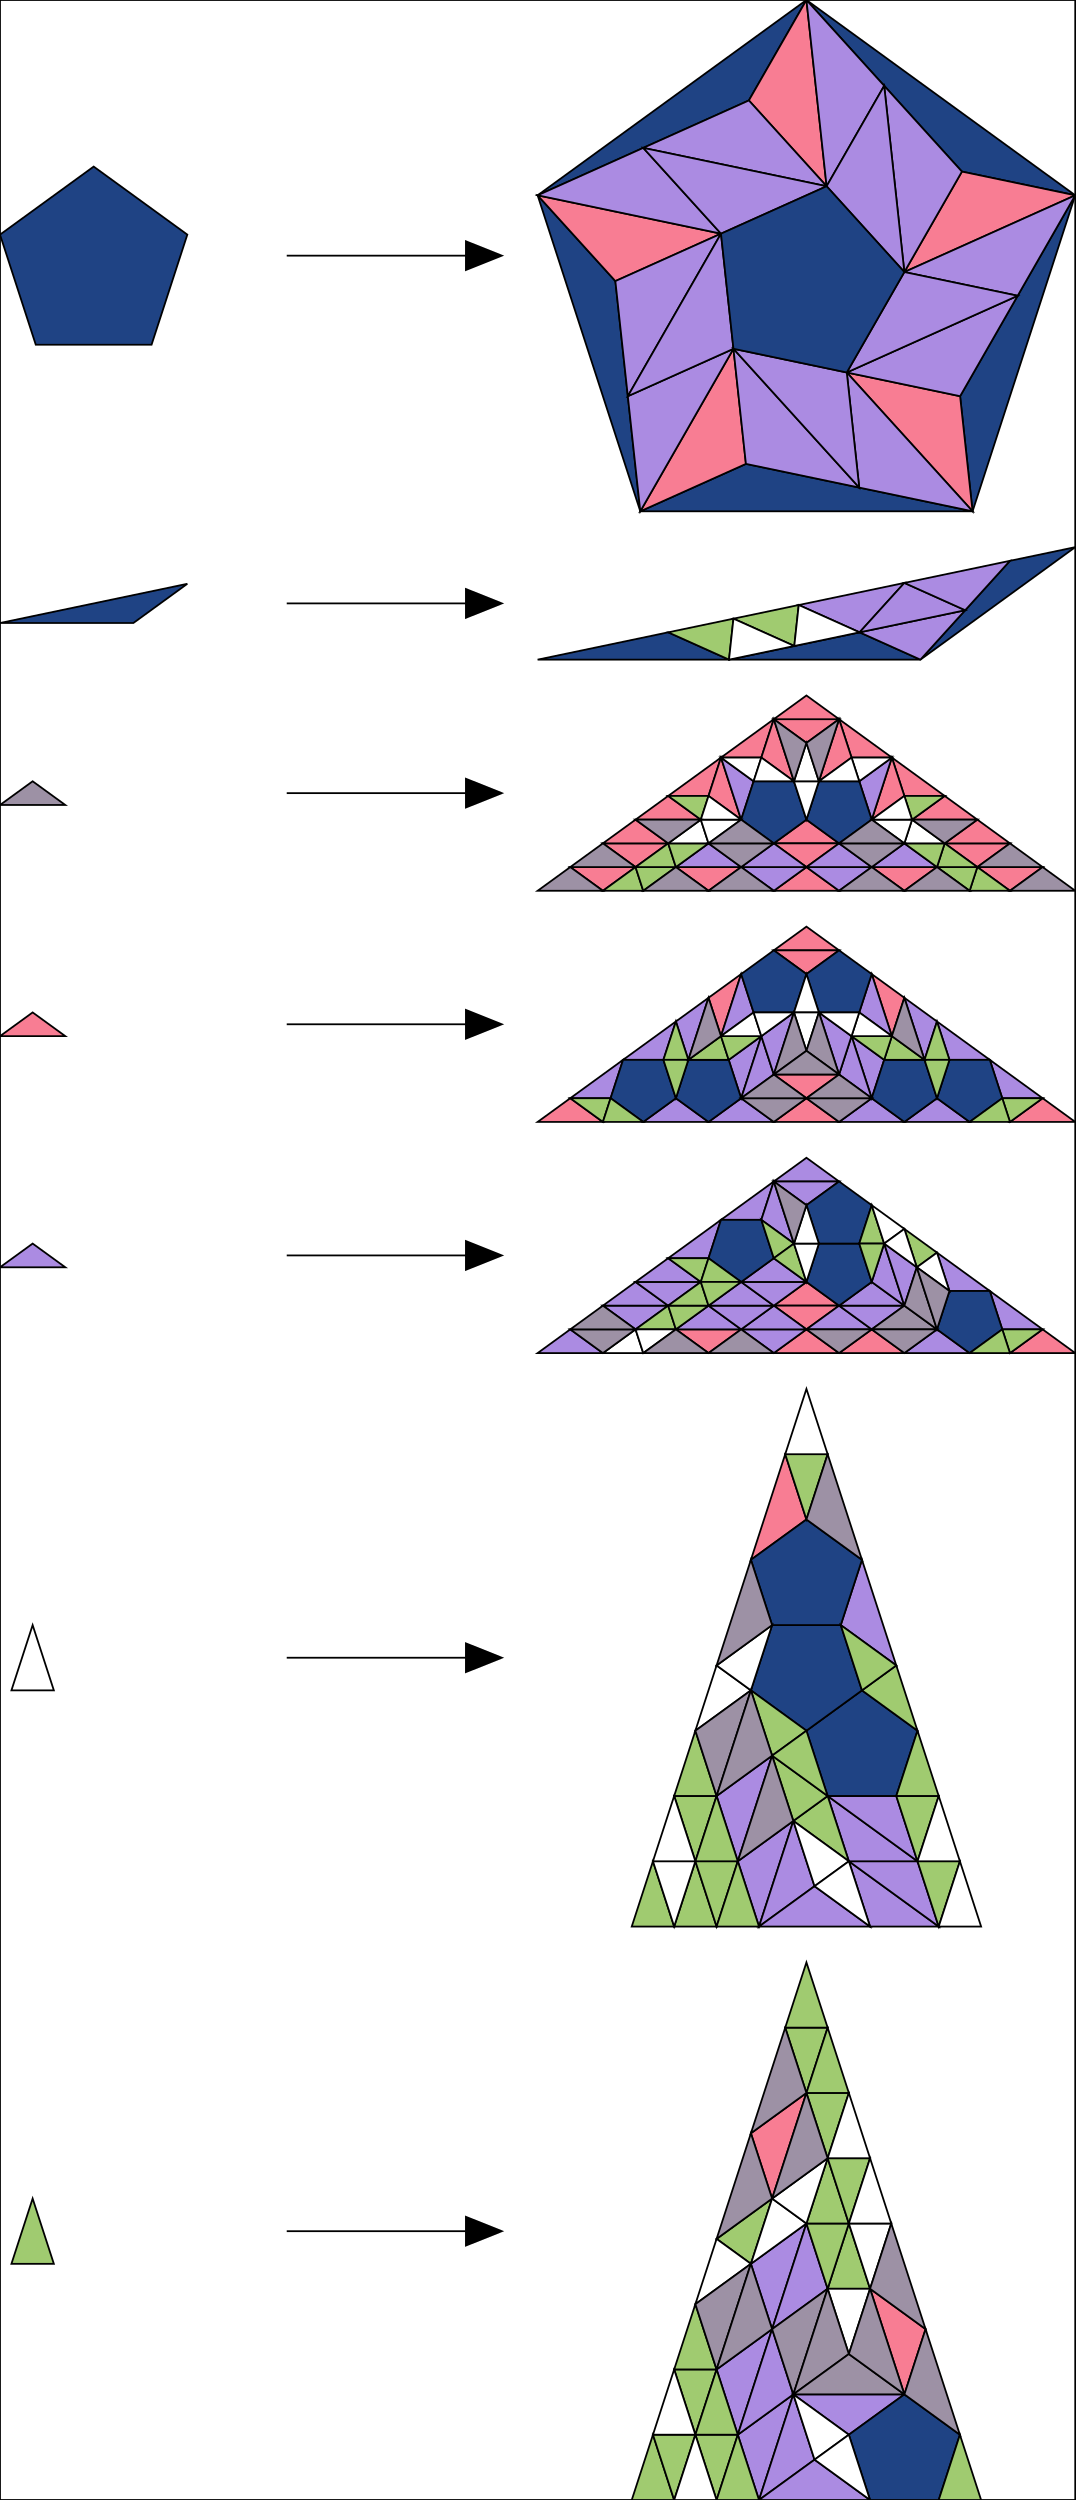
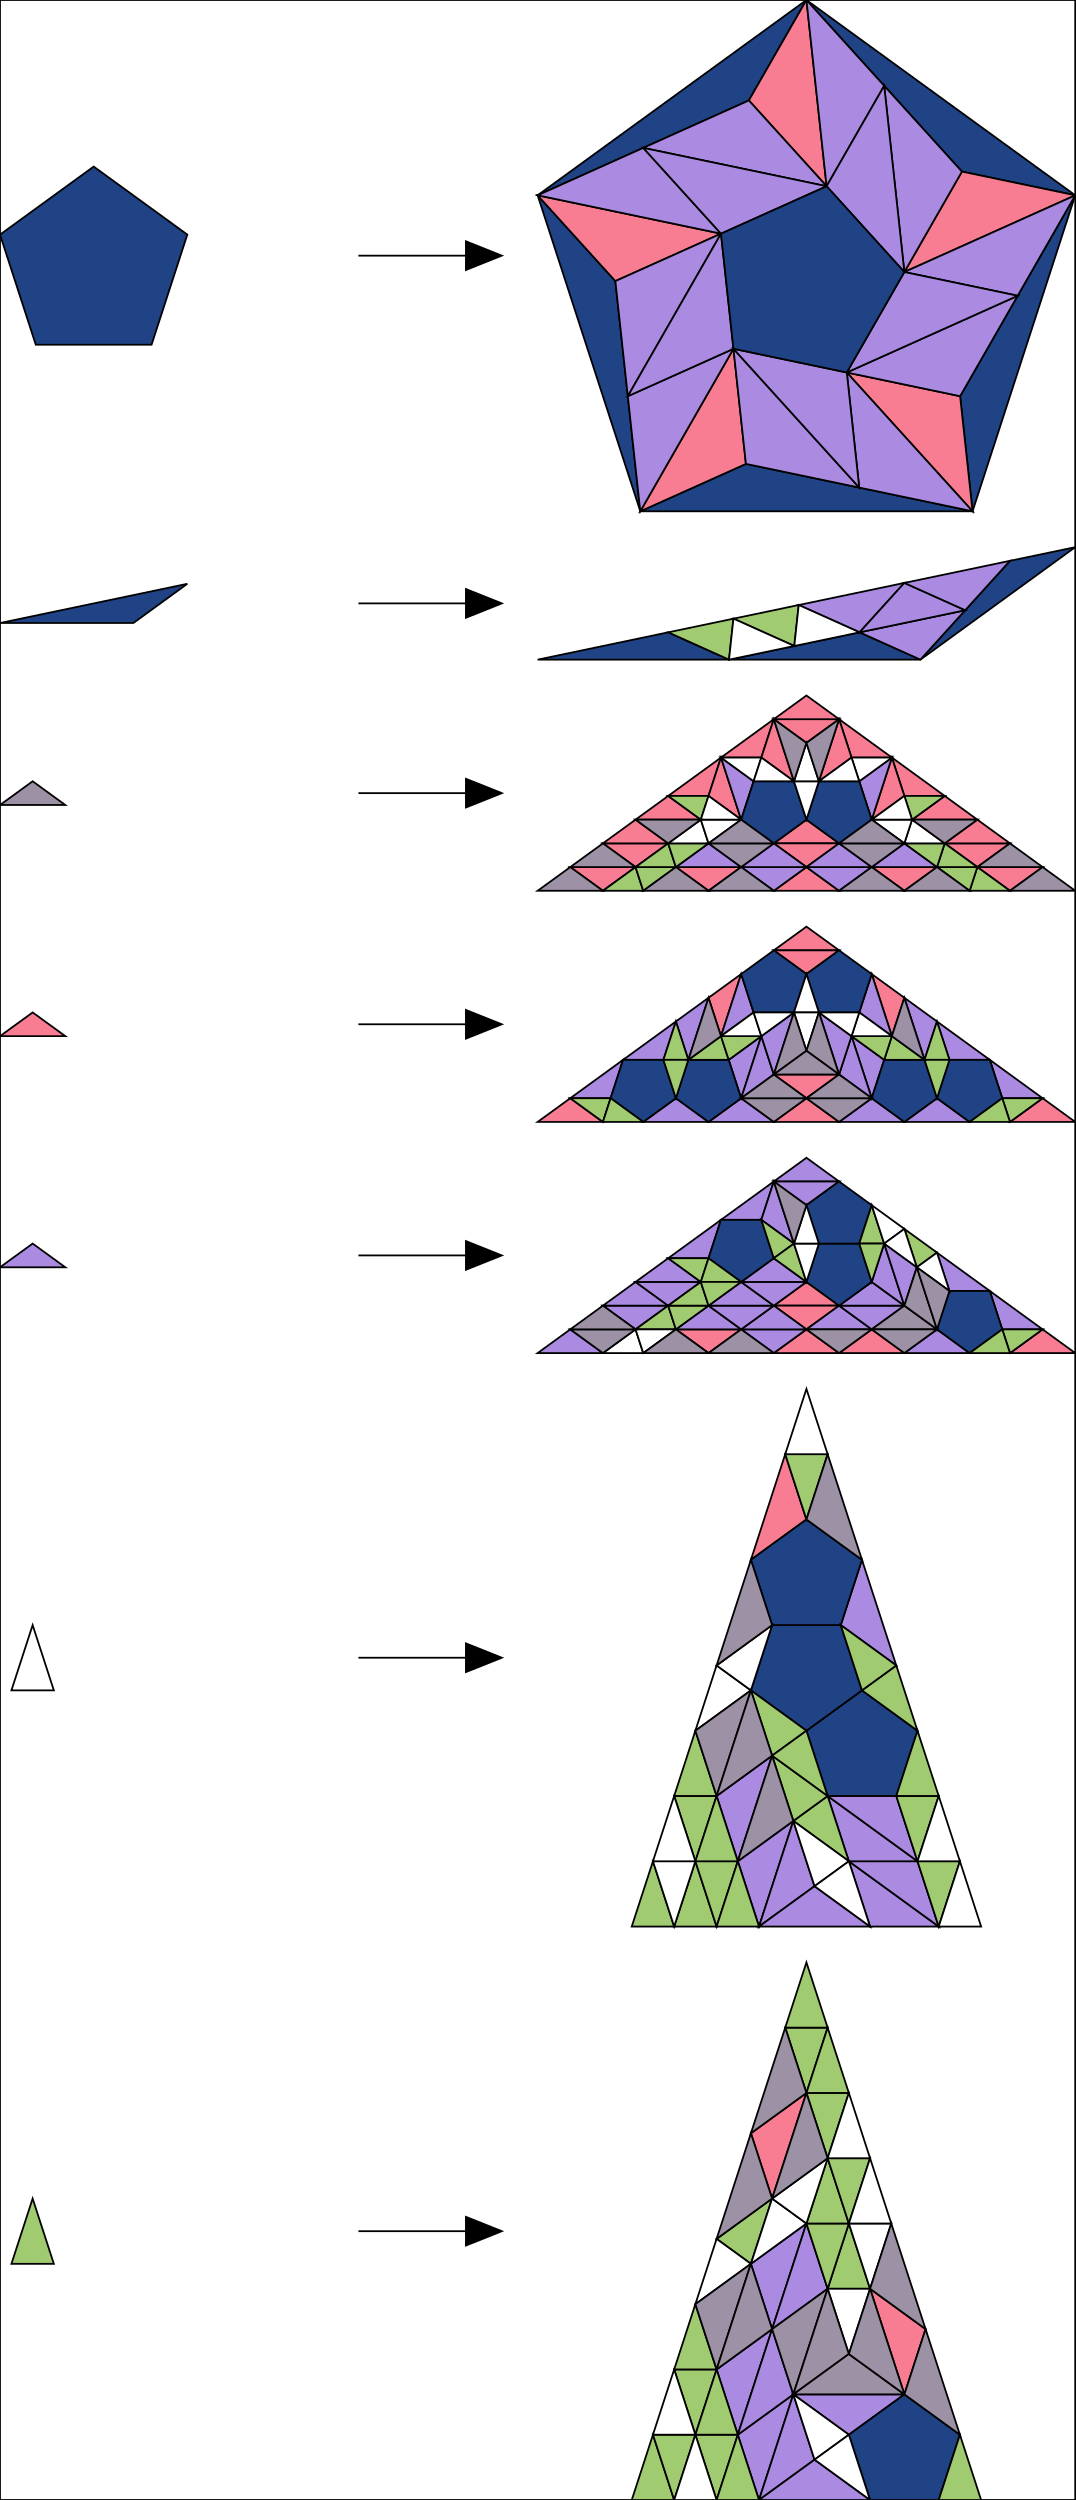
<svg xmlns="http://www.w3.org/2000/svg" baseProfile="full" height="697.518" version="1.1" width="300">
  <defs>
    <style type="text/css">
* {
  stroke: black;
  stroke-width: 0.5px;
}
#T1 {
  fill: #1f4384;
}
#T2 {
  fill: #1f4384;
}
#T3 {
  fill: #9d91a5;
}
#T4 {
  fill: #f87d93;
}
#T5 {
  fill: #ab8be2;
}
#T6 {
  fill: #ffffff;
}
#T7 {
  fill: #a0cb70;
}
</style>
  </defs>
  <rect fill="white" height="697.518" width="300" x="0" y="0" />
-   <polyline points="80,71.329 130,71.329" stroke="black" stroke-width="2" />
+   <polyline points="100,71.329 130,71.329" stroke="black" stroke-width="2" />
  <polygon fill="black" points="130,71.329 130,75.329 140,71.329 130,67.329" />
-   <polyline points="80,168.352 130,168.352" stroke="black" stroke-width="2" />
+   <polyline points="100,168.352 130,168.352" stroke="black" stroke-width="2" />
  <polygon fill="black" points="130,168.352 130,172.352 140,168.352 130,164.352" />
-   <polyline points="80,221.291 130,221.291" stroke="black" stroke-width="2" />
+   <polyline points="100,221.291 130,221.291" stroke="black" stroke-width="2" />
  <polygon fill="black" points="130,221.291 130,225.291 140,221.291 130,217.291" />
-   <polyline points="80,285.782 130,285.782" stroke="black" stroke-width="2" />
+   <polyline points="100,285.782 130,285.782" stroke="black" stroke-width="2" />
  <polygon fill="black" points="130,285.782 130,289.782 140,285.782 130,281.782" />
-   <polyline points="80,350.273 130,350.273" stroke="black" stroke-width="2" />
+   <polyline points="100,350.273 130,350.273" stroke="black" stroke-width="2" />
  <polygon fill="black" points="130,350.273 130,354.273 140,350.273 130,346.273" />
-   <polyline points="80,462.518 130,462.518" stroke="black" stroke-width="2" />
+   <polyline points="100,462.518 130,462.518" stroke="black" stroke-width="2" />
  <polygon fill="black" points="130,462.518 130,466.518 140,462.518 130,458.518" />
-   <polyline points="80,622.518 130,622.518" stroke="black" stroke-width="2" />
+   <polyline points="100,622.518 130,622.518" stroke="black" stroke-width="2" />
  <polygon fill="black" points="130,622.518 130,626.518 140,622.518 130,618.518" />
  <g id="T2">
    <polygon points="178.647,142.658 171.691,78.428 150,54.491" />
    <polygon points="150.0,54.491 208.937,28.026 225.0,7.105427357601002e-15" />
    <polygon points="225,-1.4210854715202004e-14 268.382,47.875 300.0,54.491" />
    <polygon points="300.0,54.491 267.874,110.543 271.353,142.658" />
    <polygon points="271.353,142.658 208.116,129.426 178.647,142.658" />
    <polygon points="150.0,184.046 186.425,176.424 203.399,184.046" />
    <polygon points="203.399,184.046 239.825,176.424 256.799,184.046" />
    <polygon points="256.799,184.046 281.787,156.469 300.0,152.658" />
    <polygon points="7.105427357601002e-15,173.821 37.214,173.821 52.267,162.884" />
  </g>
  <g id="T4">
    <polygon points="178.647,142.658 208.116,129.426 204.638,97.311" />
    <polygon points="150.0,54.491 171.691,78.428 201.159,65.196" />
    <polygon points="225,-1.4210854715202004e-14 208.937,28.026 230.628,51.964" />
    <polygon points="300.0,54.491 268.382,47.875 252.319,75.901" />
    <polygon points="271.353,142.658 267.874,110.543 236.256,103.927" />
    <polygon points="159.106,241.92 168.213,248.537 177.319,241.92" />
    <polygon points="188.575,241.92 197.681,248.537 206.787,241.92" />
    <polygon points="168.213,235.304 177.319,241.92 186.425,235.304" />
    <polygon points="168.213,235.304 177.319,228.688 186.425,235.304" />
    <polygon points="177.319,228.688 186.425,222.072 195.531,228.688" />
    <polygon points="186.425,222.072 197.681,222.072 201.159,211.367" />
    <polygon points="201.159,211.367 197.681,222.072 206.787,228.688" />
    <polygon points="201.159,211.367 212.415,211.367 215.894,200.662" />
    <polygon points="215.894,200.662 212.415,211.367 221.522,217.983" />
    <polygon points="290.894,241.92 281.787,248.537 272.681,241.92" />
    <polygon points="261.425,241.92 252.319,248.537 243.213,241.92" />
    <polygon points="281.787,235.304 272.681,241.92 263.575,235.304" />
    <polygon points="281.787,235.304 272.681,228.688 263.575,235.304" />
    <polygon points="272.681,228.688 263.575,222.072 254.469,228.688" />
    <polygon points="263.575,222.072 252.319,222.072 248.841,211.367" />
    <polygon points="248.841,211.367 252.319,222.072 243.213,228.688" />
    <polygon points="248.841,211.367 237.585,211.367 234.106,200.662" />
    <polygon points="234.106,200.662 237.585,211.367 228.478,217.983" />
    <polygon points="215.894,248.537 225.0,241.92 234.106,248.537" />
    <polygon points="215.894,235.304 225.0,228.688 234.106,235.304" />
    <polygon points="234.106,235.304 225.0,241.92 215.894,235.304" />
    <polygon points="234.106,200.662 225,207.278 215.894,200.662" />
    <polygon points="215.894,200.662 225.0,194.046 234.106,200.662" />
    <polygon points="150.0,313.027 159.106,306.411 168.213,313.027" />
    <polygon points="201.159,289.09 197.681,278.385 206.787,271.769" />
    <polygon points="300.0,313.027 290.894,306.411 281.787,313.027" />
    <polygon points="248.841,289.09 252.319,278.385 243.213,271.769" />
    <polygon points="215.894,313.027 225.0,306.411 234.106,313.027" />
    <polygon points="215.894,299.795 225.0,306.411 234.106,299.795" />
    <polygon points="215.894,265.153 225,258.537 234.106,265.153" />
    <polygon points="215.894,265.153 225,271.769 234.106,265.153" />
    <polygon points="0.0,289.09 9.106,282.474 18.213,289.09" />
    <polygon points="188.575,370.902 197.681,377.518 206.787,370.902" />
    <polygon points="215.894,377.518 225.0,370.902 234.106,377.518" />
    <polygon points="215.894,364.286 225.0,357.67 234.106,364.286" />
    <polygon points="234.106,364.286 225.0,370.902 215.894,364.286" />
    <polygon points="234.106,377.518 243.213,370.902 252.319,377.518" />
    <polygon points="281.787,377.518 290.894,370.902 300,377.518" />
    <polygon points="209.507,435.199 225.0,423.943 219.082,405.731" />
    <polygon points="252.328,668.049 258.245,649.837 242.753,638.581" />
    <polygon points="215.425,613.412 209.507,595.199 225,583.943" />
  </g>
  <g id="T5">
    <polygon points="178.647,142.658 175.169,110.543 204.638,97.311" />
    <polygon points="175.169,110.543 171.691,78.428 201.159,65.196" />
    <polygon points="175.169,110.543 204.638,97.311 201.159,65.196" />
    <polygon points="150.0,54.491 179.469,41.258 201.159,65.196" />
    <polygon points="179.469,41.258 208.937,28.026 230.628,51.964" />
    <polygon points="179.469,41.258 201.159,65.196 230.628,51.964" />
    <polygon points="225,-1.4210854715202004e-14 246.691,23.937 230.628,51.964" />
    <polygon points="246.691,23.937 268.382,47.875 252.319,75.901" />
    <polygon points="246.691,23.937 230.628,51.964 252.319,75.901" />
    <polygon points="300.0,54.491 283.937,82.517 252.319,75.901" />
    <polygon points="283.937,82.517 267.874,110.543 236.256,103.927" />
    <polygon points="283.937,82.517 252.319,75.901 236.256,103.927" />
    <polygon points="271.353,142.658 239.734,136.042 236.256,103.927" />
    <polygon points="239.734,136.042 208.116,129.426 204.638,97.311" />
    <polygon points="239.734,136.042 236.256,103.927 204.638,97.311" />
    <polygon points="222.85,168.802 239.825,176.424 252.319,162.636" />
    <polygon points="239.825,176.424 256.799,184.046 269.293,170.258" />
    <polygon points="239.825,176.424 252.319,162.636 269.293,170.258" />
    <polygon points="252.319,162.636 269.293,170.258 281.787,156.469" />
    <polygon points="206.787,241.92 215.894,248.537 225.0,241.92" />
    <polygon points="188.575,241.92 197.681,235.304 206.787,241.92" />
    <polygon points="206.787,241.92 215.894,235.304 225.0,241.92" />
    <polygon points="201.159,211.367 210.266,217.983 206.787,228.688" />
    <polygon points="243.213,241.92 234.106,248.537 225.0,241.92" />
    <polygon points="261.425,241.92 252.319,235.304 243.213,241.92" />
    <polygon points="243.213,241.92 234.106,235.304 225.0,241.92" />
    <polygon points="248.841,211.367 239.734,217.983 243.213,228.688" />
    <polygon points="159.106,306.411 170.362,306.411 173.841,295.706" />
    <polygon points="173.841,295.706 185.097,295.706 188.575,285.001" />
    <polygon points="179.469,313.027 188.575,306.411 197.681,313.027" />
    <polygon points="192.053,295.706 188.575,285.001 197.681,278.385" />
    <polygon points="197.681,313.027 206.787,306.411 215.894,313.027" />
    <polygon points="206.787,306.411 203.309,295.706 212.415,289.09" />
    <polygon points="212.415,289.09 215.894,299.795 206.787,306.411" />
    <polygon points="206.787,271.769 210.266,282.474 201.159,289.09" />
    <polygon points="215.894,299.795 212.415,289.09 221.522,282.474" />
    <polygon points="290.894,306.411 279.638,306.411 276.159,295.706" />
    <polygon points="276.159,295.706 264.903,295.706 261.425,285.001" />
    <polygon points="270.531,313.027 261.425,306.411 252.319,313.027" />
    <polygon points="257.947,295.706 261.425,285.001 252.319,278.385" />
    <polygon points="252.319,313.027 243.213,306.411 234.106,313.027" />
    <polygon points="243.213,306.411 246.691,295.706 237.585,289.09" />
    <polygon points="237.585,289.09 234.106,299.795 243.213,306.411" />
    <polygon points="243.213,271.769 239.734,282.474 248.841,289.09" />
    <polygon points="234.106,299.795 237.585,289.09 228.478,282.474" />
    <polygon points="150.0,377.518 159.106,370.902 168.213,377.518" />
    <polygon points="168.213,364.286 177.319,370.902 186.425,364.286" />
    <polygon points="188.575,370.902 197.681,364.286 206.787,370.902" />
    <polygon points="206.787,370.902 215.894,377.518 225.0,370.902" />
    <polygon points="206.787,370.902 215.894,364.286 225.0,370.902" />
    <polygon points="215.894,364.286 206.787,370.902 197.681,364.286" />
    <polygon points="168.213,364.286 177.319,357.67 186.425,364.286" />
    <polygon points="177.319,357.67 186.425,364.286 195.531,357.67" />
    <polygon points="177.319,357.67 186.425,351.054 195.531,357.67" />
    <polygon points="197.681,364.286 206.787,357.67 215.894,364.286" />
    <polygon points="206.787,357.67 215.894,364.286 225.0,357.67" />
    <polygon points="206.787,357.67 215.894,351.054 225.0,357.67" />
    <polygon points="201.159,340.348 197.681,351.054 186.425,351.054" />
    <polygon points="201.159,340.348 212.415,340.348 215.894,329.643" />
    <polygon points="215.894,329.643 212.415,340.348 221.522,346.965" />
    <polygon points="215.894,329.643 225.0,323.027 234.106,329.643" />
    <polygon points="234.106,329.643 225.0,336.259 215.894,329.643" />
    <polygon points="225.0,370.902 234.106,364.286 243.213,370.902" />
    <polygon points="252.319,364.286 243.213,370.902 234.106,364.286" />
    <polygon points="234.106,364.286 243.213,357.67 252.319,364.286" />
    <polygon points="252.319,364.286 243.213,357.67 246.691,346.965" />
    <polygon points="246.691,346.965 255.797,353.581 252.319,364.286" />
    <polygon points="261.425,349.492 264.903,360.197 276.159,360.197" />
    <polygon points="276.159,360.197 279.638,370.902 290.894,370.902" />
    <polygon points="270.531,377.518 261.425,370.902 252.319,377.518" />
    <polygon points="0.0,353.581 9.106,346.965 18.213,353.581" />
    <polygon points="211.768,537.518 205.85,519.305 221.343,508.049" />
    <polygon points="211.768,537.518 227.26,526.262 221.343,508.049" />
    <polygon points="211.768,537.518 227.26,526.262 242.753,537.518" />
    <polygon points="236.835,519.305 242.753,537.518 261.903,537.518" />
    <polygon points="236.835,519.305 255.985,519.305 261.903,537.518" />
    <polygon points="230.918,501.093 236.835,519.305 255.985,519.305" />
    <polygon points="230.918,501.093 250.067,501.093 255.985,519.305" />
    <polygon points="205.85,519.305 199.933,501.093 215.425,489.837" />
    <polygon points="250.067,464.668 234.575,453.412 240.493,435.199" />
    <polygon points="211.768,697.518 205.85,679.305 221.343,668.049" />
    <polygon points="211.768,697.518 227.26,686.262 221.343,668.049" />
    <polygon points="211.768,697.518 227.26,686.262 242.753,697.518" />
    <polygon points="205.85,679.305 199.933,661.093 215.425,649.837" />
    <polygon points="205.85,679.305 221.343,668.049 215.425,649.837" />
    <polygon points="221.343,668.049 236.835,679.305 252.328,668.049" />
    <polygon points="215.425,649.837 209.507,631.624 225,620.368" />
    <polygon points="215.425,649.837 230.918,638.581 225,620.368" />
  </g>
  <g id="T1">
    <polygon points="204.638,97.311 236.256,103.927 252.319,75.901 230.628,51.964 201.159,65.196" />
    <polygon points="9.982,96.184 42.285,96.184 52.267,65.462 26.134,46.475 0.0,65.462" />
    <polygon points="221.522,217.983 210.266,217.983 206.787,228.688 215.894,235.304 225.0,228.688" />
    <polygon points="228.478,217.983 239.734,217.983 243.213,228.688 234.106,235.304 225.0,228.688" />
    <polygon points="185.097,295.706 173.841,295.706 170.362,306.411 179.469,313.027 188.575,306.411" />
    <polygon points="203.309,295.706 192.053,295.706 188.575,306.411 197.681,313.027 206.787,306.411" />
    <polygon points="210.266,282.474 221.522,282.474 225,271.769 215.894,265.153 206.787,271.769" />
    <polygon points="264.903,295.706 276.159,295.706 279.638,306.411 270.531,313.027 261.425,306.411" />
    <polygon points="246.691,295.706 257.947,295.706 261.425,306.411 252.319,313.027 243.213,306.411" />
    <polygon points="239.734,282.474 228.478,282.474 225,271.769 234.106,265.153 243.213,271.769" />
    <polygon points="212.415,340.348 201.159,340.348 197.681,351.054 206.787,357.67 215.894,351.054" />
    <polygon points="239.734,346.965 228.478,346.965 225.0,357.67 234.106,364.286 243.213,357.67" />
    <polygon points="228.478,346.965 239.734,346.965 243.213,336.259 234.106,329.643 225.0,336.259" />
    <polygon points="276.159,360.197 264.903,360.197 261.425,370.902 270.531,377.518 279.638,370.902" />
    <polygon points="230.918,501.093 250.067,501.093 255.985,482.88 240.493,471.624 225.0,482.88" />
    <polygon points="234.575,453.412 215.425,453.412 209.507,471.624 225.0,482.88 240.493,471.624" />
    <polygon points="215.425,453.412 234.575,453.412 240.493,435.199 225.0,423.943 209.507,435.199" />
    <polygon points="242.753,697.518 261.903,697.518 267.82,679.305 252.328,668.049 236.835,679.305" />
  </g>
  <g id="T7">
    <polygon points="203.399,184.046 186.425,176.424 204.638,172.613" />
    <polygon points="221.612,180.235 204.638,172.613 222.85,168.802" />
    <polygon points="177.319,241.92 168.213,248.537 179.469,248.537" />
    <polygon points="179.469,248.537 188.575,241.92 177.319,241.92" />
    <polygon points="186.425,235.304 177.319,241.92 188.575,241.92" />
    <polygon points="188.575,241.92 197.681,235.304 186.425,235.304" />
    <polygon points="195.531,228.688 186.425,222.072 197.681,222.072" />
    <polygon points="272.681,241.92 281.787,248.537 270.531,248.537" />
    <polygon points="270.531,248.537 261.425,241.92 272.681,241.92" />
    <polygon points="263.575,235.304 272.681,241.92 261.425,241.92" />
    <polygon points="261.425,241.92 252.319,235.304 263.575,235.304" />
    <polygon points="254.469,228.688 263.575,222.072 252.319,222.072" />
    <polygon points="168.213,313.027 159.106,306.411 170.362,306.411" />
    <polygon points="170.362,306.411 179.469,313.027 168.213,313.027" />
    <polygon points="185.097,295.706 188.575,285.001 192.053,295.706" />
    <polygon points="185.097,295.706 188.575,306.411 192.053,295.706" />
    <polygon points="201.159,289.09 192.053,295.706 203.309,295.706" />
    <polygon points="201.159,289.09 212.415,289.09 203.309,295.706" />
    <polygon points="281.787,313.027 290.894,306.411 279.638,306.411" />
    <polygon points="279.638,306.411 270.531,313.027 281.787,313.027" />
    <polygon points="264.903,295.706 261.425,285.001 257.947,295.706" />
    <polygon points="264.903,295.706 261.425,306.411 257.947,295.706" />
    <polygon points="248.841,289.09 257.947,295.706 246.691,295.706" />
    <polygon points="248.841,289.09 237.585,289.09 246.691,295.706" />
    <polygon points="188.575,370.902 177.319,370.902 186.425,364.286" />
    <polygon points="186.425,364.286 197.681,364.286 188.575,370.902" />
    <polygon points="195.531,357.67 186.425,351.054 197.681,351.054" />
    <polygon points="197.681,351.054 206.787,357.67 195.531,357.67" />
    <polygon points="195.531,357.67 186.425,364.286 197.681,364.286" />
    <polygon points="197.681,364.286 206.787,357.67 195.531,357.67" />
    <polygon points="221.522,346.965 212.415,340.348 215.894,351.054" />
    <polygon points="221.522,346.965 225.0,357.67 215.894,351.054" />
    <polygon points="239.734,346.965 243.213,336.259 246.691,346.965" />
    <polygon points="246.691,346.965 243.213,357.67 239.734,346.965" />
    <polygon points="255.797,353.581 252.319,342.876 261.425,349.492" />
    <polygon points="279.638,370.902 290.894,370.902 281.787,377.518" />
    <polygon points="281.787,377.518 270.531,377.518 279.638,370.902" />
    <polygon points="176.262,537.518 182.18,519.305 188.097,537.518" />
    <polygon points="188.097,537.518 194.015,519.305 199.933,537.518" />
    <polygon points="194.015,519.305 199.933,537.518 205.85,519.305" />
    <polygon points="199.933,537.518 205.85,519.305 211.768,537.518" />
    <polygon points="221.343,508.049 236.835,519.305 230.918,501.093" />
    <polygon points="250.067,501.093 255.985,519.305 261.903,501.093" />
    <polygon points="250.067,501.093 255.985,482.88 261.903,501.093" />
    <polygon points="255.985,519.305 261.903,537.518 267.82,519.305" />
    <polygon points="188.097,501.093 194.015,519.305 199.933,501.093" />
    <polygon points="194.015,519.305 199.933,501.093 205.85,519.305" />
    <polygon points="221.343,508.049 215.425,489.837 230.918,501.093" />
    <polygon points="215.425,489.837 209.507,471.624 225,482.88" />
    <polygon points="215.425,489.837 230.918,501.093 225,482.88" />
    <polygon points="240.493,471.624 255.985,482.88 250.067,464.668" />
    <polygon points="240.493,471.624 234.575,453.412 250.067,464.668" />
    <polygon points="188.097,501.093 194.015,482.88 199.933,501.093" />
    <polygon points="219.082,405.731 225.0,423.943 230.918,405.731" />
    <polygon points="176.262,697.518 182.18,679.305 188.097,697.518" />
    <polygon points="182.18,679.305 188.097,697.518 194.015,679.305" />
    <polygon points="194.015,679.305 199.933,697.518 205.85,679.305" />
    <polygon points="199.933,697.518 205.85,679.305 211.768,697.518" />
    <polygon points="261.903,697.518 267.82,679.305 273.738,697.518" />
    <polygon points="188.097,661.093 194.015,679.305 199.933,661.093" />
    <polygon points="194.015,679.305 199.933,661.093 205.85,679.305" />
    <polygon points="188.097,661.093 194.015,642.88 199.933,661.093" />
    <polygon points="230.918,638.581 236.835,620.368 242.753,638.581" />
    <polygon points="225.0,620.368 230.918,638.581 236.835,620.368" />
    <polygon points="225.0,620.368 230.918,602.156 236.835,620.368" />
    <polygon points="230.918,602.156 236.835,620.368 242.753,602.156" />
    <polygon points="199.933,624.668 215.425,613.412 209.507,631.624" />
    <polygon points="225.0,583.943 230.918,602.156 236.835,583.943" />
    <polygon points="219.082,565.731 225.0,583.943 230.918,565.731" />
    <polygon points="219.082,565.731 225.0,547.518 230.918,565.731" />
    <polygon points="225.0,583.943 230.918,565.731 236.835,583.943" />
    <polygon points="3.189,631.624 9.106,613.412 15.024,631.624" />
  </g>
  <g id="T6">
    <polygon points="204.638,172.613 221.612,180.235 203.399,184.046" />
    <polygon points="222.85,168.802 239.825,176.424 221.612,180.235" />
    <polygon points="195.531,228.688 186.425,235.304 197.681,235.304" />
    <polygon points="197.681,235.304 206.787,228.688 195.531,228.688" />
    <polygon points="197.681,222.072 206.787,228.688 195.531,228.688" />
    <polygon points="210.266,217.983 201.159,211.367 212.415,211.367" />
    <polygon points="212.415,211.367 221.522,217.983 210.266,217.983" />
    <polygon points="254.469,228.688 263.575,235.304 252.319,235.304" />
    <polygon points="252.319,235.304 243.213,228.688 254.469,228.688" />
    <polygon points="252.319,222.072 243.213,228.688 254.469,228.688" />
    <polygon points="239.734,217.983 248.841,211.367 237.585,211.367" />
    <polygon points="237.585,211.367 228.478,217.983 239.734,217.983" />
    <polygon points="221.522,217.983 225.0,228.688 228.478,217.983" />
    <polygon points="221.522,217.983 225.0,207.278 228.478,217.983" />
    <polygon points="212.415,289.09 201.159,289.09 210.266,282.474" />
    <polygon points="212.415,289.09 221.522,282.474 210.266,282.474" />
    <polygon points="237.585,289.09 248.841,289.09 239.734,282.474" />
    <polygon points="237.585,289.09 228.478,282.474 239.734,282.474" />
    <polygon points="221.522,282.474 225,271.769 228.478,282.474" />
    <polygon points="221.522,282.474 225,293.179 228.478,282.474" />
    <polygon points="177.319,370.902 168.213,377.518 179.469,377.518" />
    <polygon points="177.319,370.902 188.575,370.902 179.469,377.518" />
    <polygon points="221.522,346.965 225.0,357.67 228.478,346.965" />
    <polygon points="228.478,346.965 225.0,336.259 221.522,346.965" />
    <polygon points="246.691,346.965 243.213,336.259 252.319,342.876" />
    <polygon points="252.319,342.876 255.797,353.581 246.691,346.965" />
    <polygon points="261.425,349.492 264.903,360.197 255.797,353.581" />
    <polygon points="182.18,519.305 188.097,537.518 194.015,519.305" />
    <polygon points="227.26,526.262 221.343,508.049 236.835,519.305" />
    <polygon points="227.26,526.262 242.753,537.518 236.835,519.305" />
    <polygon points="261.903,537.518 267.82,519.305 273.738,537.518" />
    <polygon points="255.985,519.305 261.903,501.093 267.82,519.305" />
    <polygon points="182.18,519.305 188.097,501.093 194.015,519.305" />
    <polygon points="209.507,471.624 194.015,482.88 199.933,464.668" />
    <polygon points="199.933,464.668 215.425,453.412 209.507,471.624" />
    <polygon points="219.082,405.731 225.0,387.518 230.918,405.731" />
    <polygon points="3.189,471.624 9.106,453.412 15.024,471.624" />
    <polygon points="188.097,697.518 194.015,679.305 199.933,697.518" />
    <polygon points="227.26,686.262 221.343,668.049 236.835,679.305" />
    <polygon points="227.26,686.262 242.753,697.518 236.835,679.305" />
    <polygon points="182.18,679.305 188.097,661.093 194.015,679.305" />
    <polygon points="230.918,638.581 236.835,656.793 242.753,638.581" />
    <polygon points="236.835,620.368 242.753,638.581 248.67,620.368" />
    <polygon points="236.835,620.368 242.753,602.156 248.67,620.368" />
    <polygon points="209.507,631.624 194.015,642.88 199.933,624.668" />
    <polygon points="225.0,620.368 209.507,631.624 215.425,613.412" />
    <polygon points="215.425,613.412 230.918,602.156 225,620.368" />
    <polygon points="230.918,602.156 236.835,583.943 242.753,602.156" />
  </g>
  <g id="T3">
    <polygon points="150.0,248.537 159.106,241.92 168.213,248.537" />
    <polygon points="179.469,248.537 188.575,241.92 197.681,248.537" />
    <polygon points="197.681,248.537 206.787,241.92 215.894,248.537" />
    <polygon points="159.106,241.92 168.213,235.304 177.319,241.92" />
    <polygon points="197.681,235.304 206.787,241.92 215.894,235.304" />
    <polygon points="177.319,228.688 186.425,235.304 195.531,228.688" />
    <polygon points="197.681,235.304 206.787,228.688 215.894,235.304" />
    <polygon points="215.894,200.662 225,207.278 221.522,217.983" />
    <polygon points="300.0,248.537 290.894,241.92 281.787,248.537" />
    <polygon points="270.531,248.537 261.425,241.92 252.319,248.537" />
    <polygon points="252.319,248.537 243.213,241.92 234.106,248.537" />
    <polygon points="290.894,241.92 281.787,235.304 272.681,241.92" />
    <polygon points="252.319,235.304 243.213,241.92 234.106,235.304" />
    <polygon points="272.681,228.688 263.575,235.304 254.469,228.688" />
    <polygon points="252.319,235.304 243.213,228.688 234.106,235.304" />
    <polygon points="234.106,200.662 225,207.278 228.478,217.983" />
    <polygon points="0.0,224.599 9.106,217.983 18.213,224.599" />
    <polygon points="192.053,295.706 201.159,289.09 197.681,278.385" />
    <polygon points="206.787,306.411 215.894,313.027 225.0,306.411" />
    <polygon points="206.787,306.411 215.894,299.795 225.0,306.411" />
    <polygon points="221.522,282.474 225.0,293.179 215.894,299.795" />
    <polygon points="257.947,295.706 248.841,289.09 252.319,278.385" />
    <polygon points="243.213,306.411 234.106,313.027 225.0,306.411" />
    <polygon points="243.213,306.411 234.106,299.795 225.0,306.411" />
    <polygon points="228.478,282.474 225,293.179 234.106,299.795" />
    <polygon points="215.894,299.795 225.0,293.179 234.106,299.795" />
    <polygon points="159.106,370.902 168.213,377.518 177.319,370.902" />
    <polygon points="159.106,370.902 168.213,364.286 177.319,370.902" />
    <polygon points="179.469,377.518 188.575,370.902 197.681,377.518" />
    <polygon points="197.681,377.518 206.787,370.902 215.894,377.518" />
    <polygon points="215.894,329.643 225.0,336.259 221.522,346.965" />
    <polygon points="243.213,370.902 234.106,377.518 225.0,370.902" />
    <polygon points="243.213,370.902 252.319,364.286 261.425,370.902" />
    <polygon points="261.425,370.902 252.319,377.518 243.213,370.902" />
    <polygon points="255.797,353.581 252.319,364.286 261.425,370.902" />
    <polygon points="261.425,370.902 264.903,360.197 255.797,353.581" />
    <polygon points="205.85,519.305 221.343,508.049 215.425,489.837" />
    <polygon points="199.933,501.093 194.015,482.88 209.507,471.624" />
    <polygon points="199.933,501.093 215.425,489.837 209.507,471.624" />
    <polygon points="199.933,464.668 215.425,453.412 209.507,435.199" />
    <polygon points="230.918,405.731 225,423.943 240.493,435.199" />
    <polygon points="221.343,668.049 215.425,649.837 230.918,638.581" />
    <polygon points="221.343,668.049 236.835,656.793 230.918,638.581" />
    <polygon points="221.343,668.049 236.835,656.793 252.328,668.049" />
    <polygon points="252.328,668.049 236.835,656.793 242.753,638.581" />
    <polygon points="267.82,679.305 252.328,668.049 258.245,649.837" />
    <polygon points="258.245,649.837 242.753,638.581 248.67,620.368" />
    <polygon points="199.933,661.093 194.015,642.88 209.507,631.624" />
    <polygon points="199.933,661.093 215.425,649.837 209.507,631.624" />
    <polygon points="199.933,624.668 215.425,613.412 209.507,595.199" />
    <polygon points="215.425,613.412 230.918,602.156 225,583.943" />
    <polygon points="209.507,595.199 225.0,583.943 219.082,565.731" />
  </g>
</svg>
